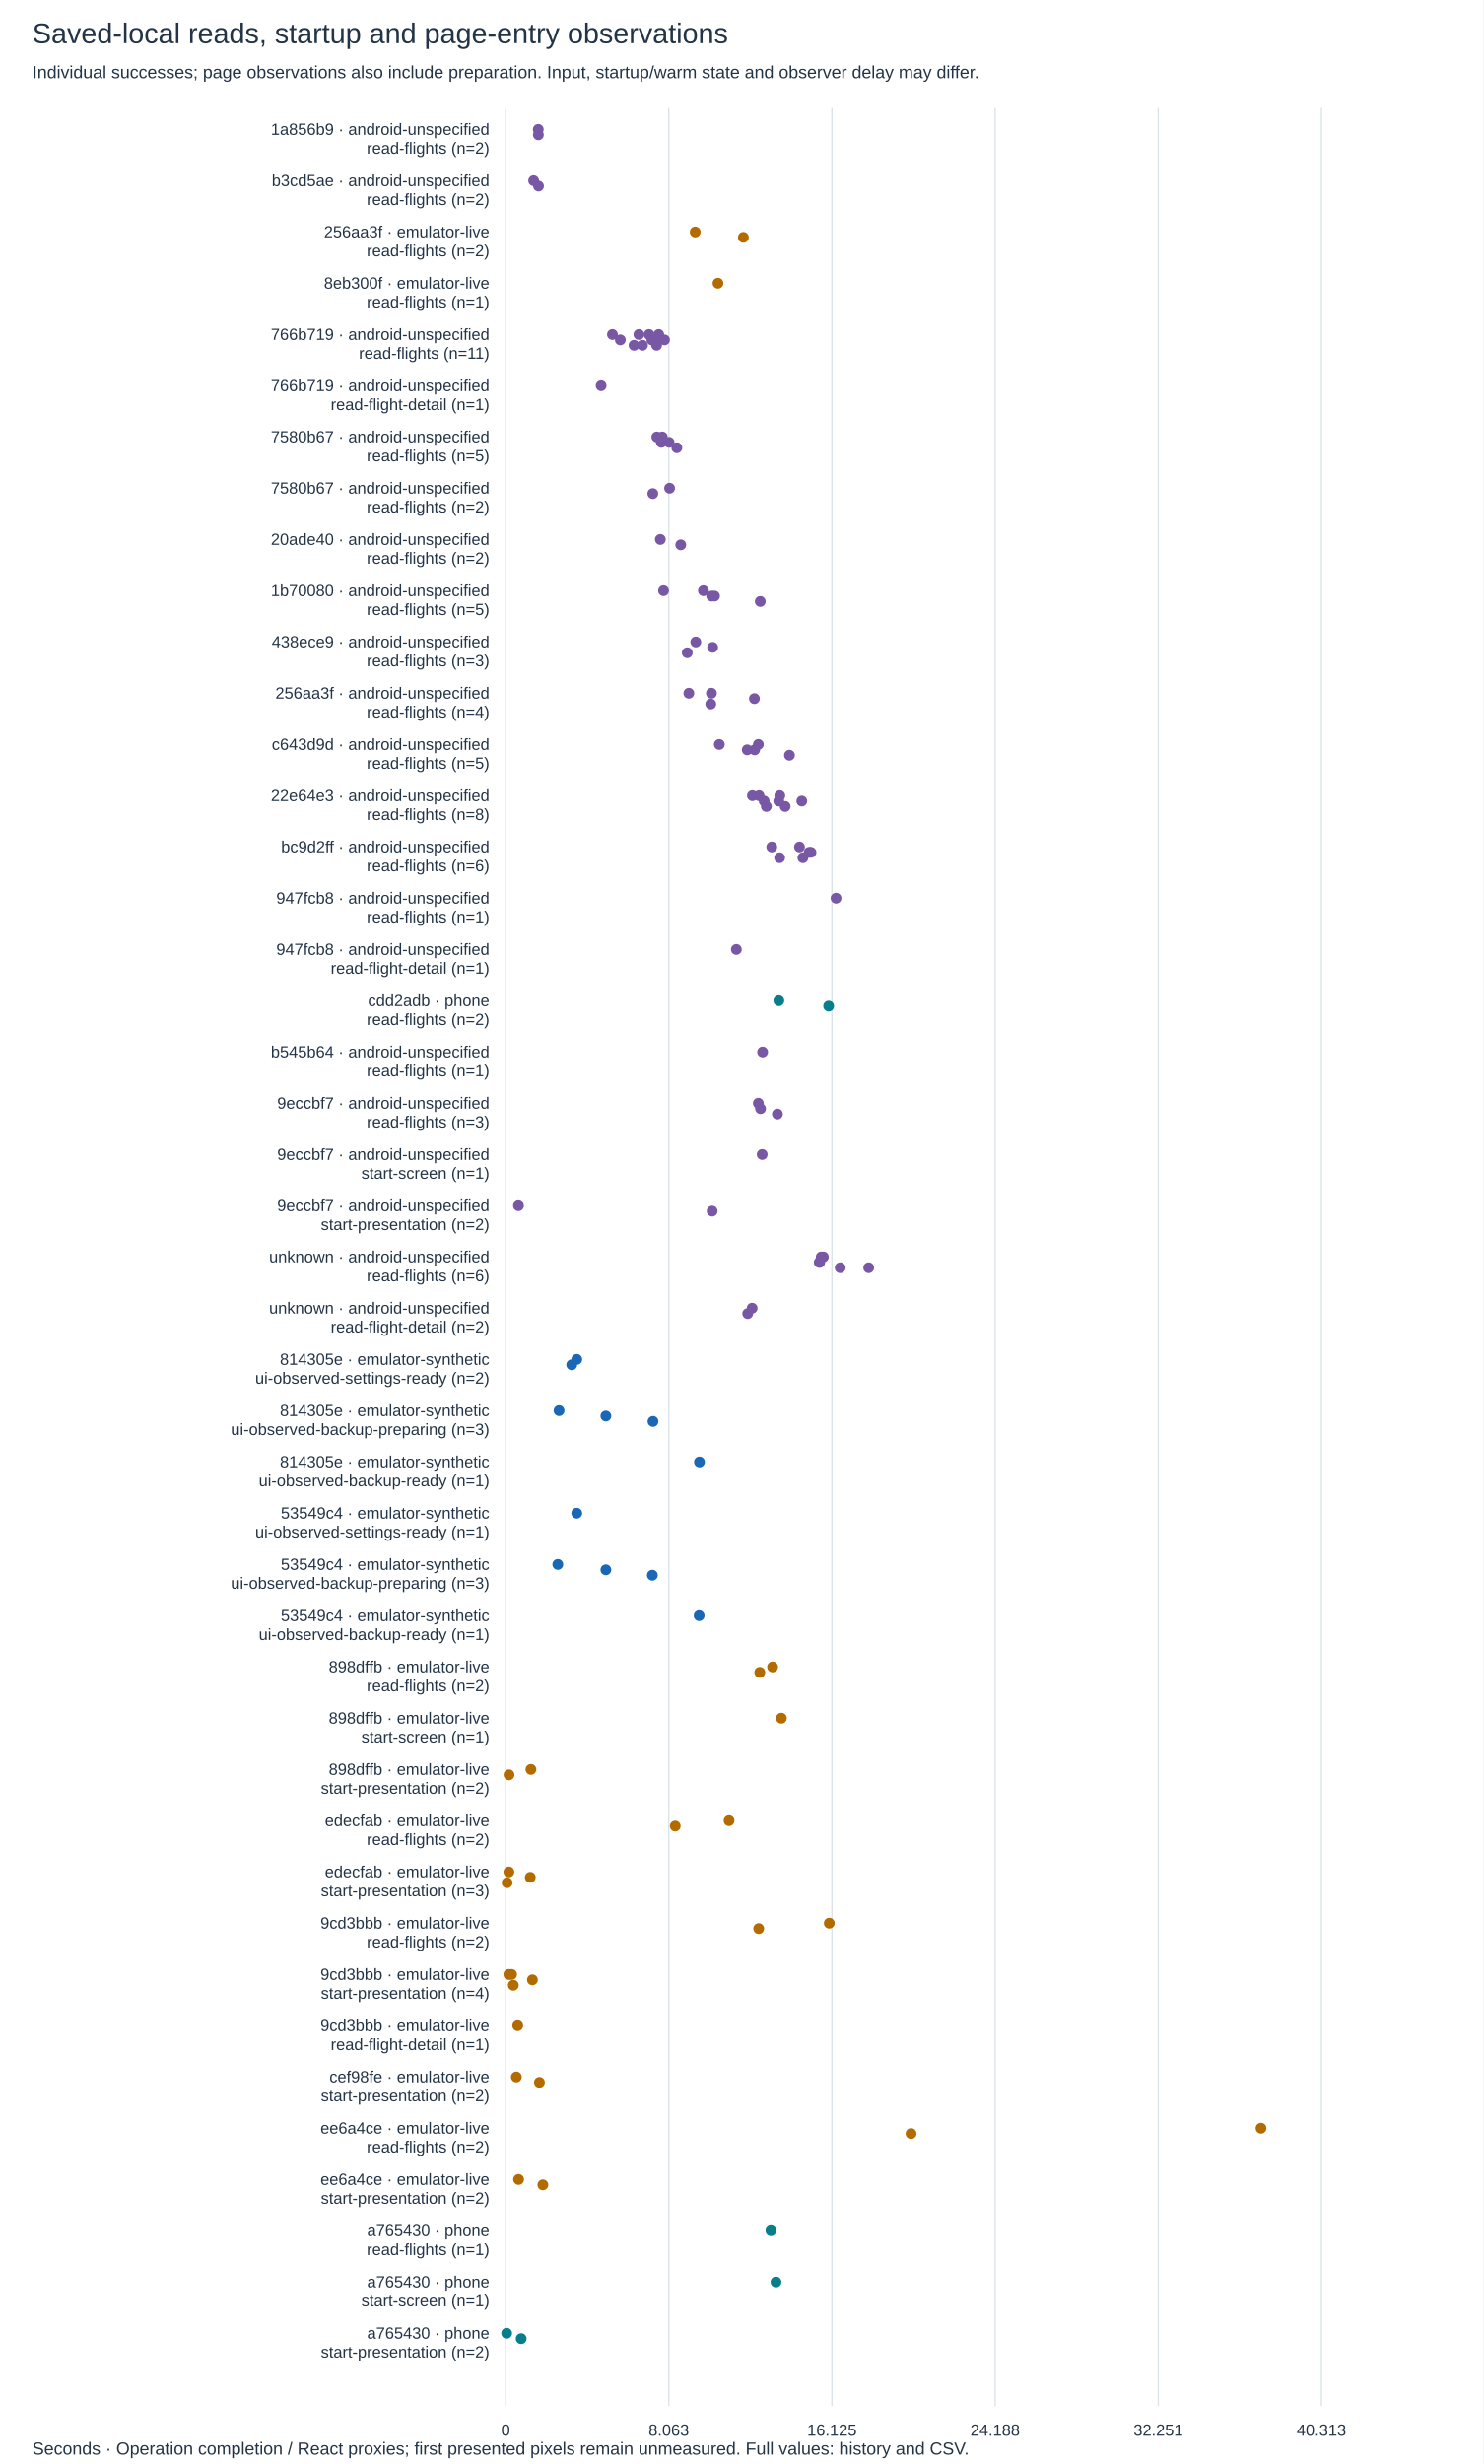
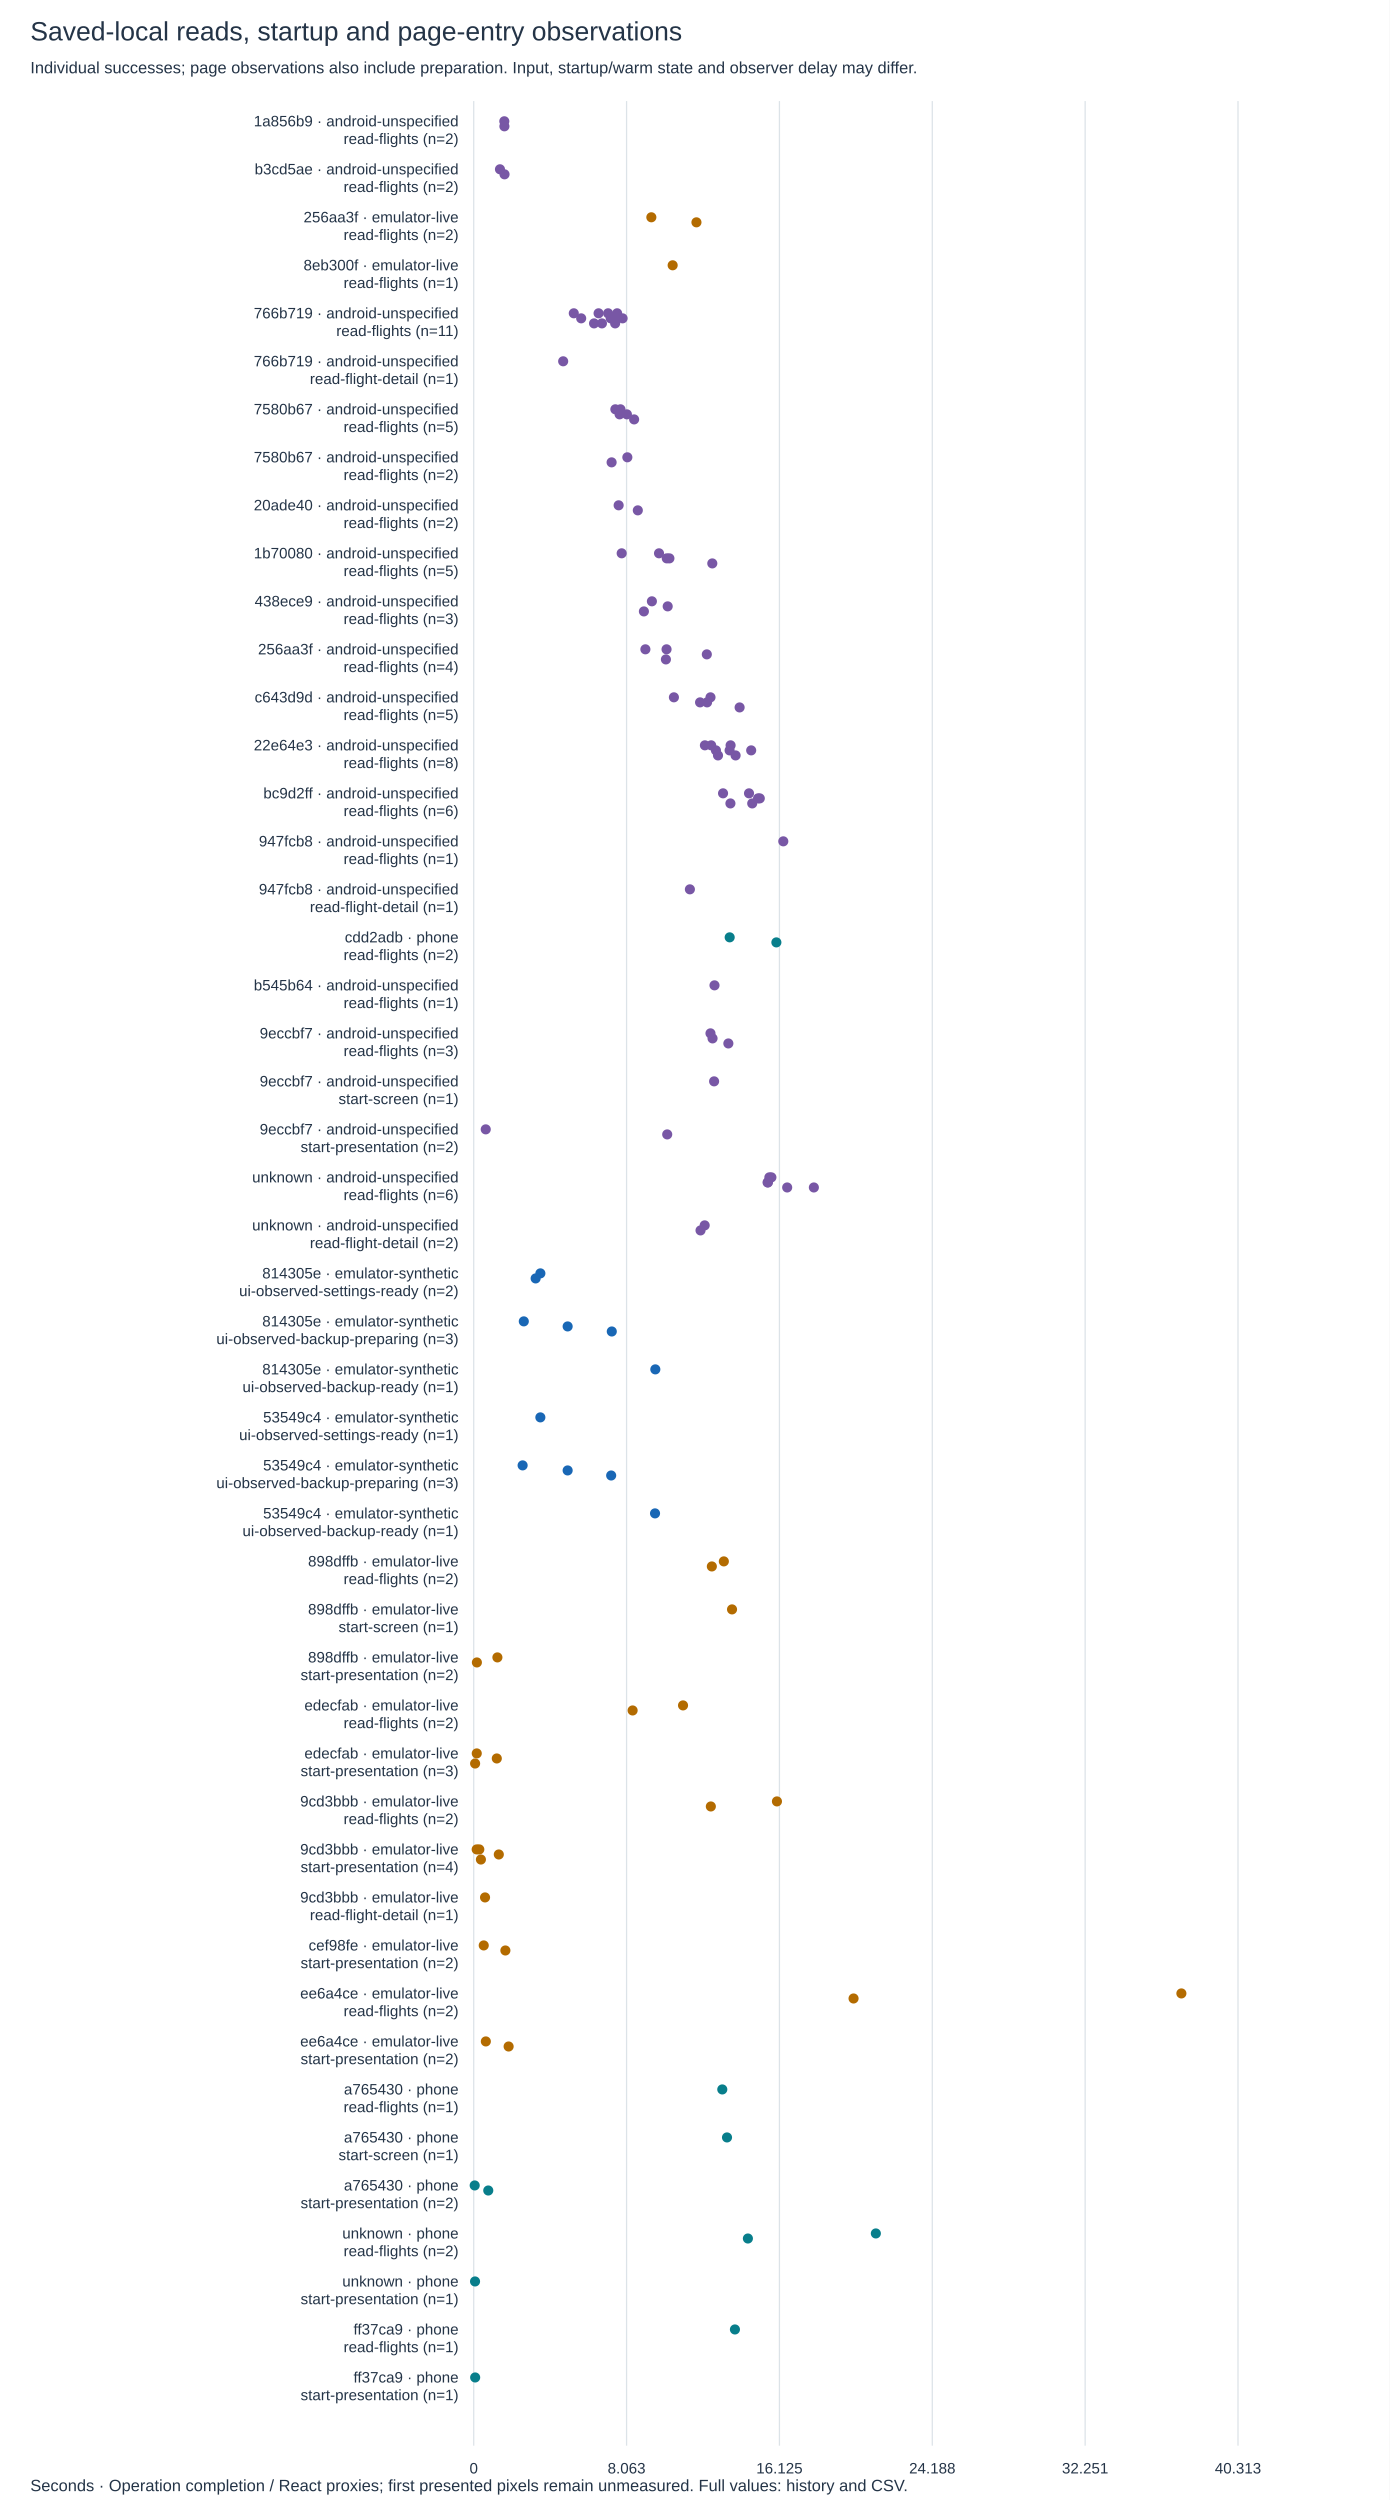
- <svg xmlns="http://www.w3.org/2000/svg" width="1100" height="1827" viewBox="0 0 1100 1827" role="img" aria-labelledby="title desc">
+ <svg xmlns="http://www.w3.org/2000/svg" width="1100" height="1979" viewBox="0 0 1100 1979" role="img" aria-labelledby="title desc">
  <rect width="100%" height="100%" fill="#ffffff" />
  <g font-family="Arial, sans-serif">
    <text x="24.00" y="32.00" font-size="21" fill="#243447" text-anchor="start">Saved-local reads, startup and page-entry observations</text>
    <text x="24.00" y="58.00" font-size="13" fill="#243447" text-anchor="start">Individual successes; page observations also include preparation. Input, startup/warm state and observer delay may differ.</text>
-     <path d="M375.0 80V1784" stroke="#dce3e8" />
-     <text x="375.00" y="1806.00" font-size="12" fill="#243447" text-anchor="middle">0</text>
-     <path d="M496.0 80V1784" stroke="#dce3e8" />
-     <text x="496.00" y="1806.00" font-size="12" fill="#243447" text-anchor="middle">8.063</text>
-     <path d="M617.0 80V1784" stroke="#dce3e8" />
-     <text x="617.00" y="1806.00" font-size="12" fill="#243447" text-anchor="middle">16.125</text>
-     <path d="M738.0 80V1784" stroke="#dce3e8" />
-     <text x="738.00" y="1806.00" font-size="12" fill="#243447" text-anchor="middle">24.188</text>
-     <path d="M859.0 80V1784" stroke="#dce3e8" />
-     <text x="859.00" y="1806.00" font-size="12" fill="#243447" text-anchor="middle">32.251</text>
-     <path d="M980.0 80V1784" stroke="#dce3e8" />
-     <text x="980.00" y="1806.00" font-size="12" fill="#243447" text-anchor="middle">40.313</text>
+     <path d="M375.0 80V1936" stroke="#dce3e8" />
+     <text x="375.00" y="1958.00" font-size="12" fill="#243447" text-anchor="middle">0</text>
+     <path d="M496.0 80V1936" stroke="#dce3e8" />
+     <text x="496.00" y="1958.00" font-size="12" fill="#243447" text-anchor="middle">8.063</text>
+     <path d="M617.0 80V1936" stroke="#dce3e8" />
+     <text x="617.00" y="1958.00" font-size="12" fill="#243447" text-anchor="middle">16.125</text>
+     <path d="M738.0 80V1936" stroke="#dce3e8" />
+     <text x="738.00" y="1958.00" font-size="12" fill="#243447" text-anchor="middle">24.188</text>
+     <path d="M859.0 80V1936" stroke="#dce3e8" />
+     <text x="859.00" y="1958.00" font-size="12" fill="#243447" text-anchor="middle">32.251</text>
+     <path d="M980.0 80V1936" stroke="#dce3e8" />
+     <text x="980.00" y="1958.00" font-size="12" fill="#243447" text-anchor="middle">40.313</text>
    <text x="363.00" y="100.00" font-size="12" fill="#243447" text-anchor="end">1a856b9 · android-unspecified</text>
    <text x="363.00" y="114.00" font-size="12" fill="#243447" text-anchor="end">read-flights (n=2)</text>
    <circle cx="399.207" cy="96" r="4" fill="#7857a5" />
    <circle cx="399.282" cy="100" r="4" fill="#7857a5" />
    <text x="363.00" y="138.00" font-size="12" fill="#243447" text-anchor="end">b3cd5ae · android-unspecified</text>
    <text x="363.00" y="152.00" font-size="12" fill="#243447" text-anchor="end">read-flights (n=2)</text>
    <circle cx="395.77" cy="134" r="4" fill="#7857a5" />
    <circle cx="399.387" cy="138" r="4" fill="#7857a5" />
    <text x="363.00" y="176.00" font-size="12" fill="#243447" text-anchor="end">256aa3f · emulator-live</text>
    <text x="363.00" y="190.00" font-size="12" fill="#243447" text-anchor="end">read-flights (n=2)</text>
    <circle cx="515.605" cy="172" r="4" fill="#b36b00" />
    <circle cx="551.308" cy="176" r="4" fill="#b36b00" />
    <text x="363.00" y="214.00" font-size="12" fill="#243447" text-anchor="end">8eb300f · emulator-live</text>
    <text x="363.00" y="228.00" font-size="12" fill="#243447" text-anchor="end">read-flights (n=1)</text>
    <circle cx="532.474" cy="210" r="4" fill="#b36b00" />
    <text x="363.00" y="252.00" font-size="12" fill="#243447" text-anchor="end">766b719 · android-unspecified</text>
    <text x="363.00" y="266.00" font-size="12" fill="#243447" text-anchor="end">read-flights (n=11)</text>
    <circle cx="454.21" cy="248" r="4" fill="#7857a5" />
    <circle cx="460.063" cy="252" r="4" fill="#7857a5" />
    <circle cx="470.253" cy="256" r="4" fill="#7857a5" />
    <circle cx="473.839" cy="248" r="4" fill="#7857a5" />
    <circle cx="486.641" cy="252" r="4" fill="#7857a5" />
    <circle cx="486.956" cy="256" r="4" fill="#7857a5" />
    <circle cx="481.373" cy="248" r="4" fill="#7857a5" />
    <circle cx="483.429" cy="252" r="4" fill="#7857a5" />
    <circle cx="476.496" cy="256" r="4" fill="#7857a5" />
    <circle cx="488.532" cy="248" r="4" fill="#7857a5" />
    <circle cx="492.839" cy="252" r="4" fill="#7857a5" />
    <text x="363.00" y="290.00" font-size="12" fill="#243447" text-anchor="end">766b719 · android-unspecified</text>
    <text x="363.00" y="304.00" font-size="12" fill="#243447" text-anchor="end">read-flight-detail (n=1)</text>
    <circle cx="445.805" cy="286" r="4" fill="#7857a5" />
    <text x="363.00" y="328.00" font-size="12" fill="#243447" text-anchor="end">7580b67 · android-unspecified</text>
    <text x="363.00" y="342.00" font-size="12" fill="#243447" text-anchor="end">read-flights (n=5)</text>
    <circle cx="491.173" cy="324" r="4" fill="#7857a5" />
    <circle cx="496.261" cy="328" r="4" fill="#7857a5" />
    <circle cx="501.979" cy="332" r="4" fill="#7857a5" />
    <circle cx="487.121" cy="324" r="4" fill="#7857a5" />
    <circle cx="490.483" cy="328" r="4" fill="#7857a5" />
    <text x="363.00" y="366.00" font-size="12" fill="#243447" text-anchor="end">7580b67 · android-unspecified</text>
    <text x="363.00" y="380.00" font-size="12" fill="#243447" text-anchor="end">read-flights (n=2)</text>
    <circle cx="496.606" cy="362" r="4" fill="#7857a5" />
    <circle cx="484.15" cy="366" r="4" fill="#7857a5" />
    <text x="363.00" y="404.00" font-size="12" fill="#243447" text-anchor="end">20ade40 · android-unspecified</text>
    <text x="363.00" y="418.00" font-size="12" fill="#243447" text-anchor="end">read-flights (n=2)</text>
    <circle cx="489.717" cy="400" r="4" fill="#7857a5" />
    <circle cx="504.89" cy="404" r="4" fill="#7857a5" />
    <text x="363.00" y="442.00" font-size="12" fill="#243447" text-anchor="end">1b70080 · android-unspecified</text>
    <text x="363.00" y="456.00" font-size="12" fill="#243447" text-anchor="end">read-flights (n=5)</text>
    <circle cx="492.119" cy="438" r="4" fill="#7857a5" />
    <circle cx="529.907" cy="442" r="4" fill="#7857a5" />
    <circle cx="563.854" cy="446" r="4" fill="#7857a5" />
    <circle cx="521.683" cy="438" r="4" fill="#7857a5" />
    <circle cx="527.806" cy="442" r="4" fill="#7857a5" />
    <text x="363.00" y="480.00" font-size="12" fill="#243447" text-anchor="end">438ece9 · android-unspecified</text>
    <text x="363.00" y="494.00" font-size="12" fill="#243447" text-anchor="end">read-flights (n=3)</text>
    <circle cx="516.041" cy="476" r="4" fill="#7857a5" />
    <circle cx="528.542" cy="480" r="4" fill="#7857a5" />
    <circle cx="509.707" cy="484" r="4" fill="#7857a5" />
    <text x="363.00" y="518.00" font-size="12" fill="#243447" text-anchor="end">256aa3f · android-unspecified</text>
    <text x="363.00" y="532.00" font-size="12" fill="#243447" text-anchor="end">read-flights (n=4)</text>
    <circle cx="510.893" cy="514" r="4" fill="#7857a5" />
    <circle cx="559.517" cy="518" r="4" fill="#7857a5" />
    <circle cx="527.131" cy="522" r="4" fill="#7857a5" />
    <circle cx="527.641" cy="514" r="4" fill="#7857a5" />
    <text x="363.00" y="556.00" font-size="12" fill="#243447" text-anchor="end">c643d9d · android-unspecified</text>
    <text x="363.00" y="570.00" font-size="12" fill="#243447" text-anchor="end">read-flights (n=5)</text>
    <circle cx="533.464" cy="552" r="4" fill="#7857a5" />
    <circle cx="559.712" cy="556" r="4" fill="#7857a5" />
    <circle cx="585.48" cy="560" r="4" fill="#7857a5" />
    <circle cx="562.429" cy="552" r="4" fill="#7857a5" />
    <circle cx="554.175" cy="556" r="4" fill="#7857a5" />
    <text x="363.00" y="594.00" font-size="12" fill="#243447" text-anchor="end">22e64e3 · android-unspecified</text>
    <text x="363.00" y="608.00" font-size="12" fill="#243447" text-anchor="end">read-flights (n=8)</text>
    <circle cx="558.002" cy="590" r="4" fill="#7857a5" />
    <circle cx="566.736" cy="594" r="4" fill="#7857a5" />
    <circle cx="582.299" cy="598" r="4" fill="#7857a5" />
    <circle cx="578.337" cy="590" r="4" fill="#7857a5" />
    <circle cx="594.635" cy="594" r="4" fill="#7857a5" />
    <circle cx="568.372" cy="598" r="4" fill="#7857a5" />
    <circle cx="562.969" cy="590" r="4" fill="#7857a5" />
    <circle cx="577.556" cy="594" r="4" fill="#7857a5" />
    <text x="363.00" y="632.00" font-size="12" fill="#243447" text-anchor="end">bc9d2ff · android-unspecified</text>
    <text x="363.00" y="646.00" font-size="12" fill="#243447" text-anchor="end">read-flights (n=6)</text>
    <circle cx="572.364" cy="628" r="4" fill="#7857a5" />
    <circle cx="601.448" cy="632" r="4" fill="#7857a5" />
    <circle cx="578.202" cy="636" r="4" fill="#7857a5" />
    <circle cx="592.924" cy="628" r="4" fill="#7857a5" />
    <circle cx="600.068" cy="632" r="4" fill="#7857a5" />
    <circle cx="595.46" cy="636" r="4" fill="#7857a5" />
    <text x="363.00" y="670.00" font-size="12" fill="#243447" text-anchor="end">947fcb8 · android-unspecified</text>
    <text x="363.00" y="684.00" font-size="12" fill="#243447" text-anchor="end">read-flights (n=1)</text>
    <circle cx="620.058" cy="666" r="4" fill="#7857a5" />
    <text x="363.00" y="708.00" font-size="12" fill="#243447" text-anchor="end">947fcb8 · android-unspecified</text>
    <text x="363.00" y="722.00" font-size="12" fill="#243447" text-anchor="end">read-flight-detail (n=1)</text>
    <circle cx="546.116" cy="704" r="4" fill="#7857a5" />
    <text x="363.00" y="746.00" font-size="12" fill="#243447" text-anchor="end">cdd2adb · phone</text>
    <text x="363.00" y="760.00" font-size="12" fill="#243447" text-anchor="end">read-flights (n=2)</text>
    <circle cx="577.616" cy="742" r="4" fill="#087e8b" />
    <circle cx="614.58" cy="746" r="4" fill="#087e8b" />
    <text x="363.00" y="784.00" font-size="12" fill="#243447" text-anchor="end">b545b64 · android-unspecified</text>
    <text x="363.00" y="798.00" font-size="12" fill="#243447" text-anchor="end">read-flights (n=1)</text>
    <circle cx="565.595" cy="780" r="4" fill="#7857a5" />
    <text x="363.00" y="822.00" font-size="12" fill="#243447" text-anchor="end">9eccbf7 · android-unspecified</text>
    <text x="363.00" y="836.00" font-size="12" fill="#243447" text-anchor="end">read-flights (n=3)</text>
    <circle cx="562.414" cy="818" r="4" fill="#7857a5" />
    <circle cx="564.05" cy="822" r="4" fill="#7857a5" />
    <circle cx="576.566" cy="826" r="4" fill="#7857a5" />
    <text x="363.00" y="860.00" font-size="12" fill="#243447" text-anchor="end">9eccbf7 · android-unspecified</text>
    <text x="363.00" y="874.00" font-size="12" fill="#243447" text-anchor="end">start-screen (n=1)</text>
    <circle cx="565.28" cy="856" r="4" fill="#7857a5" />
    <text x="363.00" y="898.00" font-size="12" fill="#243447" text-anchor="end">9eccbf7 · android-unspecified</text>
    <text x="363.00" y="912.00" font-size="12" fill="#243447" text-anchor="end">start-presentation (n=2)</text>
    <circle cx="384.515" cy="894" r="4" fill="#7857a5" />
    <circle cx="528.167" cy="898" r="4" fill="#7857a5" />
    <text x="363.00" y="936.00" font-size="12" fill="#243447" text-anchor="end">unknown · android-unspecified</text>
    <text x="363.00" y="950.00" font-size="12" fill="#243447" text-anchor="end">read-flights (n=6)</text>
    <circle cx="609.027" cy="932" r="4" fill="#7857a5" />
    <circle cx="607.916" cy="936" r="4" fill="#7857a5" />
    <circle cx="623.134" cy="940" r="4" fill="#7857a5" />
    <circle cx="610.648" cy="932" r="4" fill="#7857a5" />
    <circle cx="607.616" cy="936" r="4" fill="#7857a5" />
    <circle cx="644.25" cy="940" r="4" fill="#7857a5" />
    <text x="363.00" y="974.00" font-size="12" fill="#243447" text-anchor="end">unknown · android-unspecified</text>
    <text x="363.00" y="988.00" font-size="12" fill="#243447" text-anchor="end">read-flight-detail (n=2)</text>
    <circle cx="557.821" cy="970" r="4" fill="#7857a5" />
    <circle cx="554.535" cy="974" r="4" fill="#7857a5" />
    <text x="363.00" y="1012.00" font-size="12" fill="#243447" text-anchor="end">814305e · emulator-synthetic</text>
    <text x="363.00" y="1026.00" font-size="12" fill="#243447" text-anchor="end">ui-observed-settings-ready (n=2)</text>
    <circle cx="427.766" cy="1008" r="4" fill="#1967b5" />
    <circle cx="424.015" cy="1012" r="4" fill="#1967b5" />
    <text x="363.00" y="1050.00" font-size="12" fill="#243447" text-anchor="end">814305e · emulator-synthetic</text>
    <text x="363.00" y="1064.00" font-size="12" fill="#243447" text-anchor="end">ui-observed-backup-preparing (n=3)</text>
    <circle cx="414.635" cy="1046" r="4" fill="#1967b5" />
    <circle cx="449.347" cy="1050" r="4" fill="#1967b5" />
    <circle cx="484.285" cy="1054" r="4" fill="#1967b5" />
    <text x="363.00" y="1088.00" font-size="12" fill="#243447" text-anchor="end">814305e · emulator-synthetic</text>
    <text x="363.00" y="1102.00" font-size="12" fill="#243447" text-anchor="end">ui-observed-backup-ready (n=1)</text>
    <circle cx="518.757" cy="1084" r="4" fill="#1967b5" />
    <text x="363.00" y="1126.00" font-size="12" fill="#243447" text-anchor="end">53549c4 · emulator-synthetic</text>
    <text x="363.00" y="1140.00" font-size="12" fill="#243447" text-anchor="end">ui-observed-settings-ready (n=1)</text>
    <circle cx="427.751" cy="1122" r="4" fill="#1967b5" />
    <text x="363.00" y="1164.00" font-size="12" fill="#243447" text-anchor="end">53549c4 · emulator-synthetic</text>
    <text x="363.00" y="1178.00" font-size="12" fill="#243447" text-anchor="end">ui-observed-backup-preparing (n=3)</text>
    <circle cx="413.704" cy="1160" r="4" fill="#1967b5" />
    <circle cx="449.347" cy="1164" r="4" fill="#1967b5" />
    <circle cx="483.804" cy="1168" r="4" fill="#1967b5" />
    <text x="363.00" y="1202.00" font-size="12" fill="#243447" text-anchor="end">53549c4 · emulator-synthetic</text>
    <text x="363.00" y="1216.00" font-size="12" fill="#243447" text-anchor="end">ui-observed-backup-ready (n=1)</text>
    <circle cx="518.517" cy="1198" r="4" fill="#1967b5" />
    <text x="363.00" y="1240.00" font-size="12" fill="#243447" text-anchor="end">898dffb · emulator-live</text>
    <text x="363.00" y="1254.00" font-size="12" fill="#243447" text-anchor="end">read-flights (n=2)</text>
    <circle cx="572.994" cy="1236" r="4" fill="#b36b00" />
    <circle cx="563.494" cy="1240" r="4" fill="#b36b00" />
    <text x="363.00" y="1278.00" font-size="12" fill="#243447" text-anchor="end">898dffb · emulator-live</text>
    <text x="363.00" y="1292.00" font-size="12" fill="#243447" text-anchor="end">start-screen (n=1)</text>
    <circle cx="579.477" cy="1274" r="4" fill="#b36b00" />
    <text x="363.00" y="1316.00" font-size="12" fill="#243447" text-anchor="end">898dffb · emulator-live</text>
    <text x="363.00" y="1330.00" font-size="12" fill="#243447" text-anchor="end">start-presentation (n=2)</text>
    <circle cx="393.744" cy="1312" r="4" fill="#b36b00" />
    <circle cx="377.506" cy="1316" r="4" fill="#b36b00" />
    <text x="363.00" y="1354.00" font-size="12" fill="#243447" text-anchor="end">edecfab · emulator-live</text>
    <text x="363.00" y="1368.00" font-size="12" fill="#243447" text-anchor="end">read-flights (n=2)</text>
    <circle cx="540.683" cy="1350" r="4" fill="#b36b00" />
    <circle cx="500.778" cy="1354" r="4" fill="#b36b00" />
    <text x="363.00" y="1392.00" font-size="12" fill="#243447" text-anchor="end">edecfab · emulator-live</text>
    <text x="363.00" y="1406.00" font-size="12" fill="#243447" text-anchor="end">start-presentation (n=3)</text>
    <circle cx="377.401" cy="1388" r="4" fill="#b36b00" />
    <circle cx="393.264" cy="1392" r="4" fill="#b36b00" />
    <circle cx="376.096" cy="1396" r="4" fill="#b36b00" />
    <text x="363.00" y="1430.00" font-size="12" fill="#243447" text-anchor="end">9cd3bbb · emulator-live</text>
    <text x="363.00" y="1444.00" font-size="12" fill="#243447" text-anchor="end">read-flights (n=2)</text>
    <circle cx="615.03" cy="1426" r="4" fill="#b36b00" />
    <circle cx="562.699" cy="1430" r="4" fill="#b36b00" />
    <text x="363.00" y="1468.00" font-size="12" fill="#243447" text-anchor="end">9cd3bbb · emulator-live</text>
    <text x="363.00" y="1482.00" font-size="12" fill="#243447" text-anchor="end">start-presentation (n=4)</text>
    <circle cx="379.412" cy="1464" r="4" fill="#b36b00" />
    <circle cx="394.855" cy="1468" r="4" fill="#b36b00" />
    <circle cx="380.688" cy="1472" r="4" fill="#b36b00" />
    <circle cx="377.341" cy="1464" r="4" fill="#b36b00" />
    <text x="363.00" y="1506.00" font-size="12" fill="#243447" text-anchor="end">9cd3bbb · emulator-live</text>
    <text x="363.00" y="1520.00" font-size="12" fill="#243447" text-anchor="end">read-flight-detail (n=1)</text>
    <circle cx="383.959" cy="1502" r="4" fill="#b36b00" />
    <text x="363.00" y="1544.00" font-size="12" fill="#243447" text-anchor="end">cef98fe · emulator-live</text>
    <text x="363.00" y="1558.00" font-size="12" fill="#243447" text-anchor="end">start-presentation (n=2)</text>
    <circle cx="382.924" cy="1540" r="4" fill="#b36b00" />
    <circle cx="400.063" cy="1544" r="4" fill="#b36b00" />
    <text x="363.00" y="1582.00" font-size="12" fill="#243447" text-anchor="end">ee6a4ce · emulator-live</text>
    <text x="363.00" y="1596.00" font-size="12" fill="#243447" text-anchor="end">read-flights (n=2)</text>
    <circle cx="935.185" cy="1578" r="4" fill="#b36b00" />
    <circle cx="675.675" cy="1582" r="4" fill="#b36b00" />
    <text x="363.00" y="1620.00" font-size="12" fill="#243447" text-anchor="end">ee6a4ce · emulator-live</text>
    <text x="363.00" y="1634.00" font-size="12" fill="#243447" text-anchor="end">start-presentation (n=2)</text>
    <circle cx="384.59" cy="1616" r="4" fill="#b36b00" />
    <circle cx="402.629" cy="1620" r="4" fill="#b36b00" />
    <text x="363.00" y="1658.00" font-size="12" fill="#243447" text-anchor="end">a765430 · phone</text>
    <text x="363.00" y="1672.00" font-size="12" fill="#243447" text-anchor="end">read-flights (n=1)</text>
    <circle cx="571.763" cy="1654" r="4" fill="#087e8b" />
    <text x="363.00" y="1696.00" font-size="12" fill="#243447" text-anchor="end">a765430 · phone</text>
    <text x="363.00" y="1710.00" font-size="12" fill="#243447" text-anchor="end">start-screen (n=1)</text>
    <circle cx="575.5" cy="1692" r="4" fill="#087e8b" />
    <text x="363.00" y="1734.00" font-size="12" fill="#243447" text-anchor="end">a765430 · phone</text>
    <text x="363.00" y="1748.00" font-size="12" fill="#243447" text-anchor="end">start-presentation (n=2)</text>
    <circle cx="375.765" cy="1730" r="4" fill="#087e8b" />
    <circle cx="386.511" cy="1734" r="4" fill="#087e8b" />
-     <text x="24.00" y="1820.00" font-size="13" fill="#243447" text-anchor="start">Seconds · Operation completion / React proxies; first presented pixels remain unmeasured. Full values: history and CSV.</text>
+     <text x="363.00" y="1772.00" font-size="12" fill="#243447" text-anchor="end">unknown · phone</text>
+     <text x="363.00" y="1786.00" font-size="12" fill="#243447" text-anchor="end">read-flights (n=2)</text>
+     <circle cx="693.324" cy="1768" r="4" fill="#087e8b" />
+     <circle cx="592.039" cy="1772" r="4" fill="#087e8b" />
+     <text x="363.00" y="1810.00" font-size="12" fill="#243447" text-anchor="end">unknown · phone</text>
+     <text x="363.00" y="1824.00" font-size="12" fill="#243447" text-anchor="end">start-presentation (n=1)</text>
+     <circle cx="376.036" cy="1806" r="4" fill="#087e8b" />
+     <text x="363.00" y="1848.00" font-size="12" fill="#243447" text-anchor="end">ff37ca9 · phone</text>
+     <text x="363.00" y="1862.00" font-size="12" fill="#243447" text-anchor="end">read-flights (n=1)</text>
+     <circle cx="581.773" cy="1844" r="4" fill="#087e8b" />
+     <text x="363.00" y="1886.00" font-size="12" fill="#243447" text-anchor="end">ff37ca9 · phone</text>
+     <text x="363.00" y="1900.00" font-size="12" fill="#243447" text-anchor="end">start-presentation (n=1)</text>
+     <circle cx="376.141" cy="1882" r="4" fill="#087e8b" />
+     <text x="24.00" y="1972.00" font-size="13" fill="#243447" text-anchor="start">Seconds · Operation completion / React proxies; first presented pixels remain unmeasured. Full values: history and CSV.</text>
  </g>
</svg>
